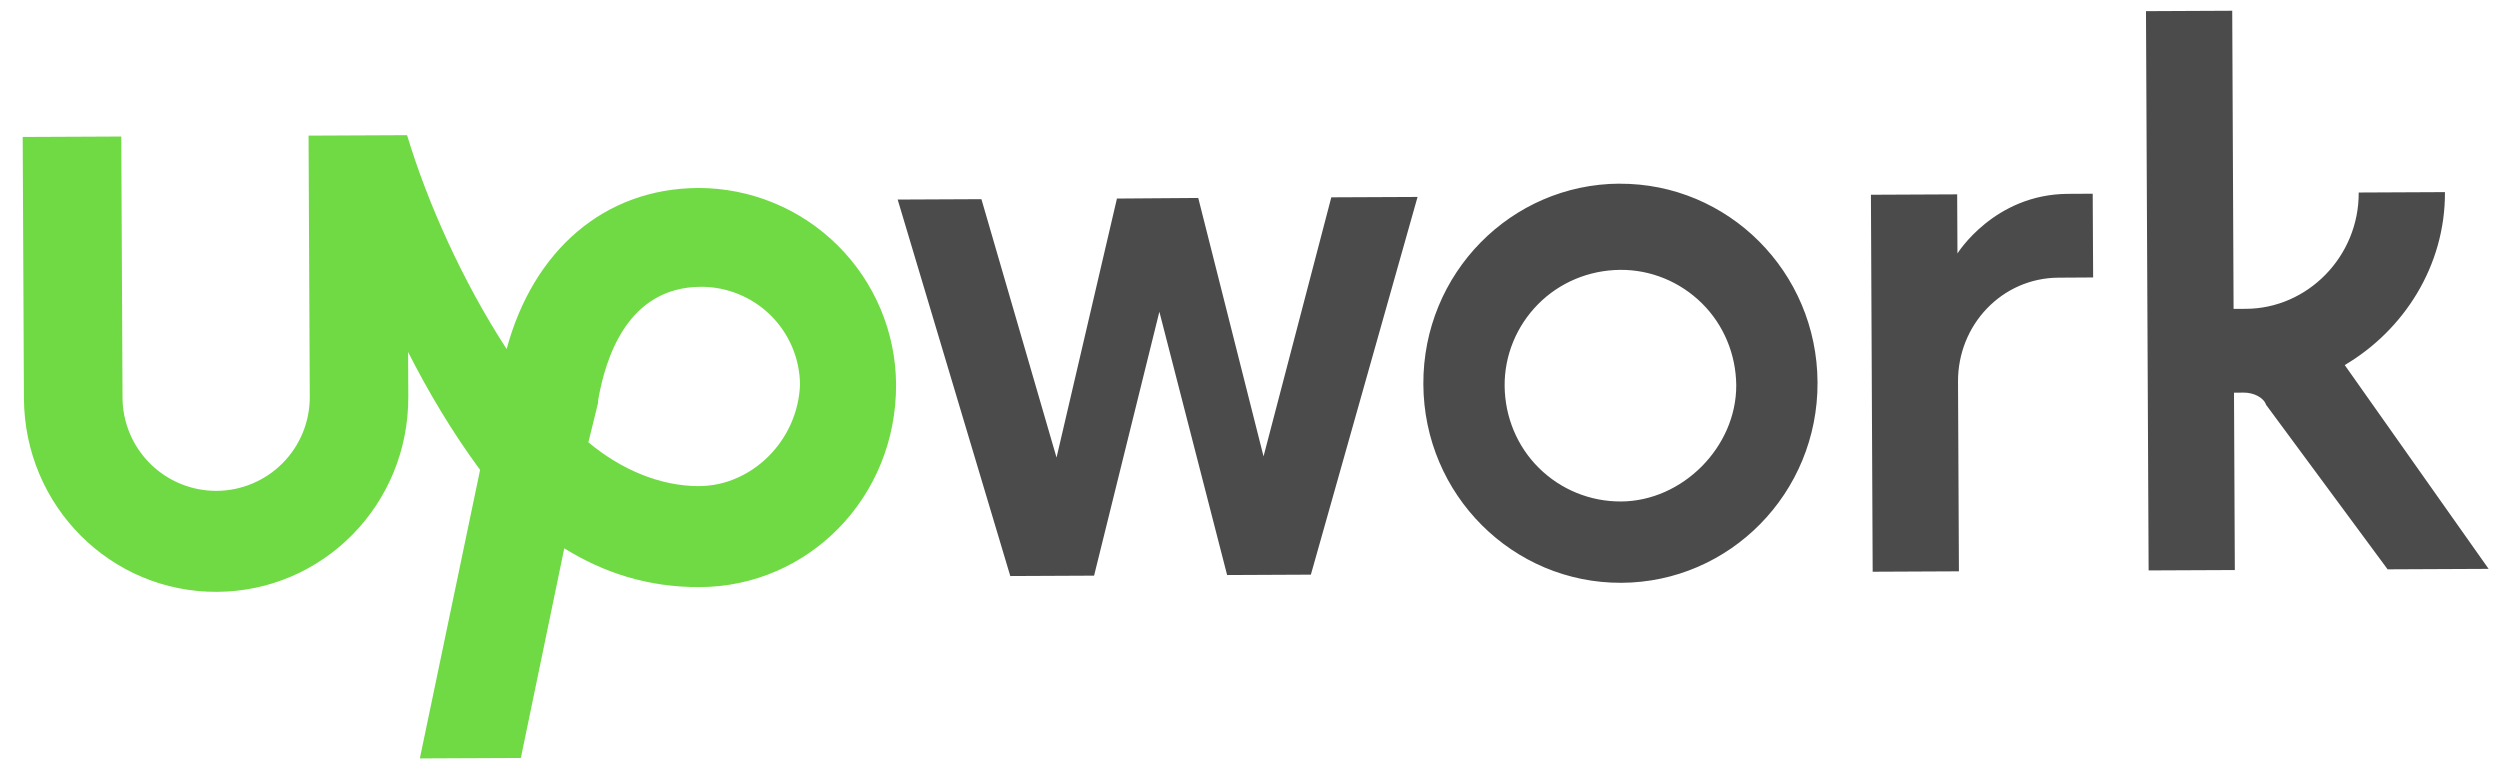
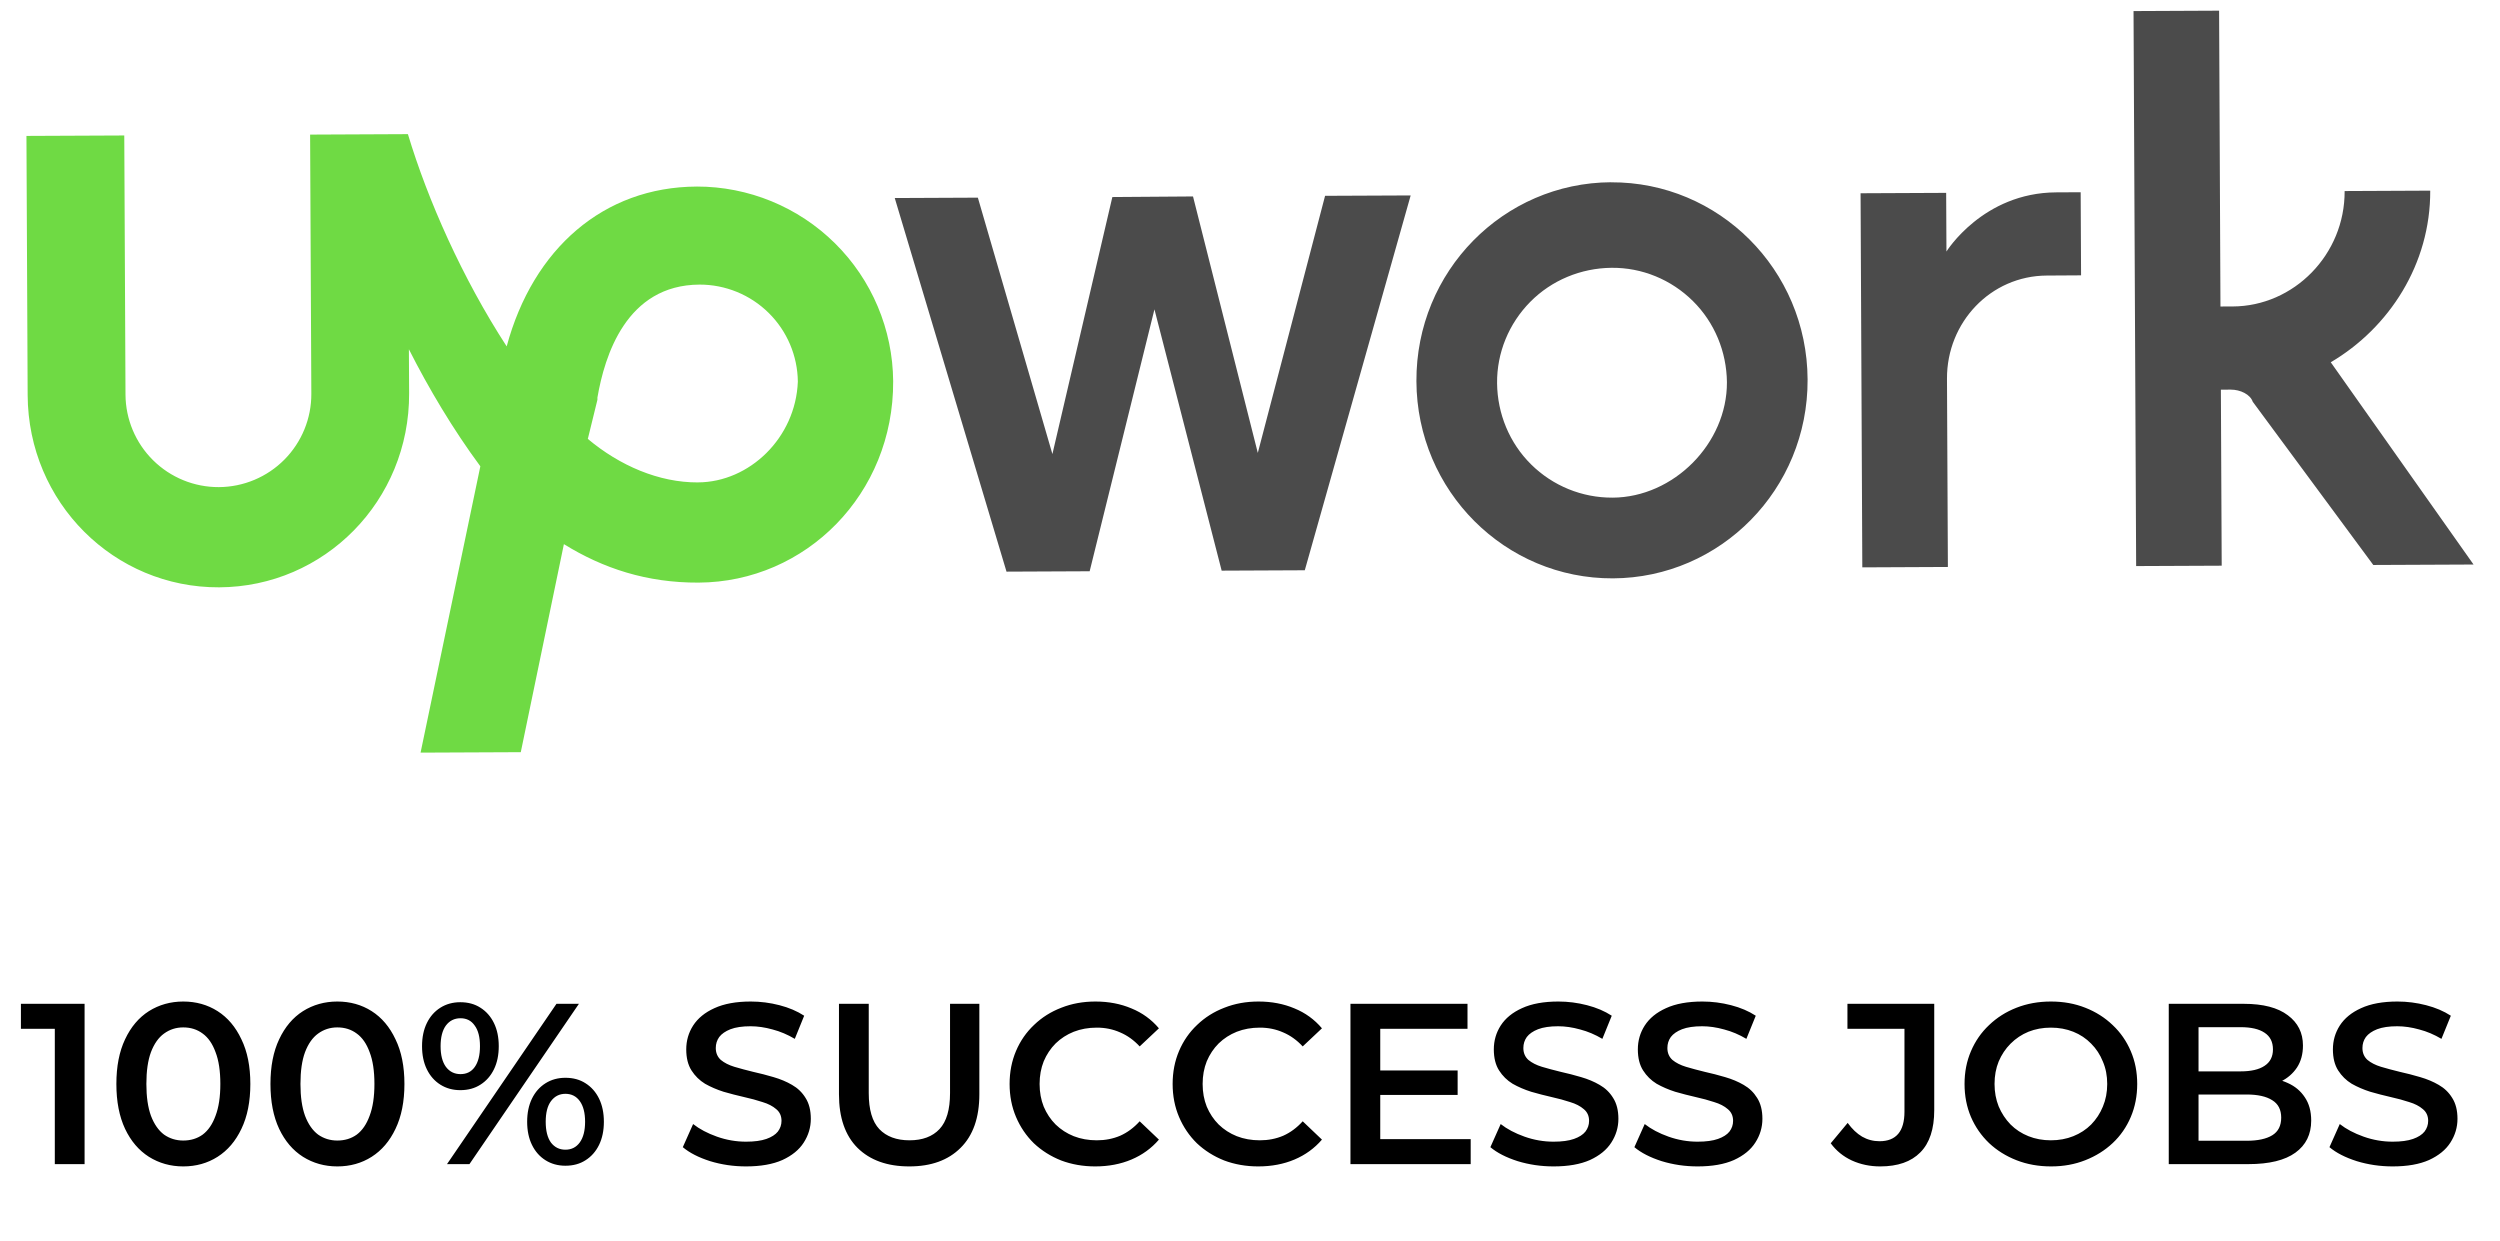
- <svg xmlns="http://www.w3.org/2000/svg" width="130" height="40" viewBox="0 0 130 40" fill="none">
-   <path d="M84.214 9.55C78.579 9.577 73.989 14.209 74.014 19.976C74.04 25.743 78.677 30.331 84.312 30.306C89.947 30.28 94.539 25.647 94.512 19.882C94.485 14.117 89.85 9.526 84.212 9.553L84.214 9.55ZM84.292 26.076C82.694 26.086 81.159 25.459 80.024 24.335C78.888 23.212 78.259 21.681 78.241 20.083C78.224 18.486 78.859 16.95 79.983 15.815C81.106 14.68 82.637 14.05 84.234 14.033C85.832 14.015 87.367 14.65 88.503 15.774C89.638 16.897 90.267 18.428 90.285 20.026C90.301 23.232 87.497 26.061 84.292 26.077V26.076ZM107.045 14.439C104.098 14.453 101.803 16.897 101.817 19.845L101.864 29.709L97.379 29.73L97.288 10.127L101.773 10.106L101.788 13.18C101.788 13.18 103.694 10.097 107.539 10.08L108.821 10.073L108.843 14.428L107.045 14.439ZM62.309 10.294L65.704 23.732L69.228 10.261L73.713 10.241L68.165 29.882L63.81 29.902L60.287 16.21L56.892 29.934L52.535 29.954L46.679 10.377L51.034 10.357L54.94 23.793L58.081 10.325L62.309 10.294ZM121.926 18.983C124.991 17.176 127.156 13.834 127.138 9.99L122.653 10.011C122.67 13.343 119.99 16.047 116.787 16.059L116.146 16.061L116.076 0.559L111.591 0.58L111.728 29.662L116.211 29.642L116.168 20.419L116.68 20.416C117.193 20.414 117.707 20.668 117.838 21.052L124.156 29.605L129.408 29.581L121.926 18.983Z" fill="#4B4B4B" />
-   <path d="M36.298 9.776C31.431 9.8 27.729 13.02 26.345 18.151C24.021 14.574 22.208 10.483 21.168 7.029L16.045 7.053L16.108 20.633C16.114 21.924 15.607 23.165 14.698 24.082C13.789 24.999 12.553 25.518 11.262 25.525C9.971 25.53 8.731 25.023 7.813 24.114C6.896 23.206 6.377 21.97 6.371 20.679L6.306 7.099L1.18 7.122L1.244 20.702C1.271 26.337 5.773 30.803 11.284 30.776C16.794 30.749 21.258 26.245 21.232 20.608L21.22 18.302C22.253 20.346 23.545 22.517 24.965 24.434L21.832 39.438L27.084 39.414L29.342 28.513C31.398 29.786 33.695 30.542 36.397 30.529C42.034 30.502 46.626 25.87 46.596 19.976C46.575 17.261 45.48 14.664 43.551 12.753C41.622 10.841 39.014 9.771 36.299 9.775L36.298 9.776ZM36.371 25.279C34.321 25.288 32.268 24.401 30.596 22.999L31.099 20.948V20.831C31.475 18.649 32.607 14.929 36.452 14.913C37.807 14.911 39.109 15.444 40.074 16.397C41.038 17.349 41.587 18.644 41.601 20C41.486 22.947 39.063 25.265 36.372 25.277L36.371 25.279Z" fill="#6FDA44" />
+ <svg xmlns="http://www.w3.org/2000/svg" width="131" height="65" viewBox="0 0 131 65" fill="none">
+   <path d="M84.42 9.55C78.785 9.577 74.194 14.209 74.22 19.976C74.246 25.743 78.882 30.331 84.518 30.306C90.153 30.28 94.745 25.647 94.718 19.882C94.691 14.117 90.055 9.526 84.418 9.553L84.42 9.55ZM84.498 26.076C82.9 26.086 81.365 25.459 80.23 24.335C79.094 23.212 78.465 21.681 78.447 20.083C78.43 18.486 79.065 16.95 80.188 15.815C81.312 14.68 82.842 14.05 84.44 14.033C86.038 14.015 87.573 14.65 88.708 15.774C89.844 16.897 90.473 18.428 90.491 20.026C90.507 23.232 87.702 26.061 84.498 26.077V26.076ZM107.251 14.439C104.304 14.453 102.008 16.897 102.022 19.845L102.069 29.709L97.585 29.73L97.494 10.127L101.979 10.106L101.994 13.18C101.994 13.18 103.9 10.097 107.745 10.08L109.027 10.073L109.048 14.428L107.251 14.439ZM62.514 10.294L65.909 23.732L69.434 10.261L73.919 10.241L68.371 29.882L64.015 29.902L60.493 16.21L57.098 29.934L52.741 29.954L46.885 10.377L51.24 10.357L55.146 23.793L58.287 10.325L62.514 10.294ZM122.132 18.983C125.197 17.176 127.361 13.834 127.344 9.99L122.859 10.011C122.875 13.343 120.195 16.047 116.993 16.059L116.352 16.061L116.281 0.559L111.797 0.58L111.934 29.662L116.417 29.642L116.374 20.419L116.886 20.416C117.399 20.414 117.913 20.668 118.044 21.052L124.361 29.605L129.614 29.581L122.132 18.983Z" fill="#4B4B4B" />
+   <path d="M36.503 9.776C31.636 9.8 27.935 13.02 26.55 18.151C24.227 14.574 22.414 10.483 21.374 7.029L16.25 7.053L16.314 20.633C16.32 21.924 15.812 23.165 14.904 24.082C13.995 24.999 12.759 25.518 11.468 25.525C10.177 25.53 8.936 25.023 8.019 24.114C7.102 23.206 6.583 21.97 6.576 20.679L6.512 7.099L1.386 7.122L1.449 20.702C1.476 26.337 5.979 30.803 11.489 30.776C17 30.749 21.463 26.245 21.438 20.608L21.426 18.302C22.459 20.346 23.75 22.517 25.17 24.434L22.038 39.438L27.289 39.414L29.548 28.513C31.603 29.786 33.901 30.542 36.602 30.529C42.24 30.502 46.832 25.87 46.802 19.976C46.781 17.261 45.686 14.664 43.757 12.753C41.827 10.841 39.22 9.771 36.505 9.775L36.503 9.776ZM36.576 25.279C34.527 25.288 32.474 24.401 30.802 22.999L31.305 20.948V20.831C31.681 18.649 32.813 14.929 36.657 14.913C38.013 14.911 39.315 15.444 40.279 16.397C41.243 17.349 41.793 18.644 41.807 20C41.692 22.947 39.269 25.265 36.578 25.277L36.576 25.279Z" fill="#6FDA44" />
+   <path d="M2.872 61V53.2L3.556 53.908H1.096V52.6H4.432V61H2.872ZM9.602 61.12C8.938 61.12 8.338 60.952 7.802 60.616C7.274 60.28 6.858 59.792 6.554 59.152C6.25 58.504 6.098 57.72 6.098 56.8C6.098 55.88 6.25 55.1 6.554 54.46C6.858 53.812 7.274 53.32 7.802 52.984C8.338 52.648 8.938 52.48 9.602 52.48C10.274 52.48 10.874 52.648 11.402 52.984C11.93 53.32 12.346 53.812 12.65 54.46C12.962 55.1 13.118 55.88 13.118 56.8C13.118 57.72 12.962 58.504 12.65 59.152C12.346 59.792 11.93 60.28 11.402 60.616C10.874 60.952 10.274 61.12 9.602 61.12ZM9.602 59.764C9.994 59.764 10.334 59.66 10.622 59.452C10.91 59.236 11.134 58.908 11.294 58.468C11.462 58.028 11.546 57.472 11.546 56.8C11.546 56.12 11.462 55.564 11.294 55.132C11.134 54.692 10.91 54.368 10.622 54.16C10.334 53.944 9.994 53.836 9.602 53.836C9.226 53.836 8.89 53.944 8.594 54.16C8.306 54.368 8.078 54.692 7.91 55.132C7.75 55.564 7.67 56.12 7.67 56.8C7.67 57.472 7.75 58.028 7.91 58.468C8.078 58.908 8.306 59.236 8.594 59.452C8.89 59.66 9.226 59.764 9.602 59.764ZM17.676 61.12C17.012 61.12 16.412 60.952 15.876 60.616C15.348 60.28 14.932 59.792 14.628 59.152C14.324 58.504 14.172 57.72 14.172 56.8C14.172 55.88 14.324 55.1 14.628 54.46C14.932 53.812 15.348 53.32 15.876 52.984C16.412 52.648 17.012 52.48 17.676 52.48C18.348 52.48 18.948 52.648 19.476 52.984C20.004 53.32 20.42 53.812 20.724 54.46C21.036 55.1 21.192 55.88 21.192 56.8C21.192 57.72 21.036 58.504 20.724 59.152C20.42 59.792 20.004 60.28 19.476 60.616C18.948 60.952 18.348 61.12 17.676 61.12ZM17.676 59.764C18.068 59.764 18.408 59.66 18.696 59.452C18.984 59.236 19.208 58.908 19.368 58.468C19.536 58.028 19.62 57.472 19.62 56.8C19.62 56.12 19.536 55.564 19.368 55.132C19.208 54.692 18.984 54.368 18.696 54.16C18.408 53.944 18.068 53.836 17.676 53.836C17.3 53.836 16.964 53.944 16.668 54.16C16.38 54.368 16.152 54.692 15.984 55.132C15.824 55.564 15.744 56.12 15.744 56.8C15.744 57.472 15.824 58.028 15.984 58.468C16.152 58.908 16.38 59.236 16.668 59.452C16.964 59.66 17.3 59.764 17.676 59.764ZM23.423 61L29.159 52.6H30.335L24.599 61H23.423ZM24.119 57.124C23.727 57.124 23.379 57.028 23.075 56.836C22.771 56.644 22.535 56.376 22.367 56.032C22.199 55.688 22.115 55.284 22.115 54.82C22.115 54.356 22.199 53.952 22.367 53.608C22.535 53.264 22.771 52.996 23.075 52.804C23.379 52.612 23.727 52.516 24.119 52.516C24.527 52.516 24.879 52.612 25.175 52.804C25.479 52.996 25.715 53.264 25.883 53.608C26.051 53.952 26.135 54.356 26.135 54.82C26.135 55.284 26.051 55.688 25.883 56.032C25.715 56.376 25.479 56.644 25.175 56.836C24.879 57.028 24.527 57.124 24.119 57.124ZM24.131 56.284C24.451 56.284 24.699 56.16 24.875 55.912C25.059 55.656 25.151 55.292 25.151 54.82C25.151 54.348 25.059 53.988 24.875 53.74C24.699 53.484 24.451 53.356 24.131 53.356C23.811 53.356 23.555 53.484 23.363 53.74C23.179 53.996 23.087 54.356 23.087 54.82C23.087 55.284 23.179 55.644 23.363 55.9C23.555 56.156 23.811 56.284 24.131 56.284ZM29.627 61.084C29.235 61.084 28.887 60.988 28.583 60.796C28.279 60.604 28.043 60.336 27.875 59.992C27.707 59.648 27.623 59.244 27.623 58.78C27.623 58.316 27.707 57.912 27.875 57.568C28.043 57.224 28.279 56.956 28.583 56.764C28.887 56.572 29.235 56.476 29.627 56.476C30.035 56.476 30.387 56.572 30.683 56.764C30.987 56.956 31.223 57.224 31.391 57.568C31.559 57.912 31.643 58.316 31.643 58.78C31.643 59.244 31.559 59.648 31.391 59.992C31.223 60.336 30.987 60.604 30.683 60.796C30.387 60.988 30.035 61.084 29.627 61.084ZM29.627 60.244C29.947 60.244 30.199 60.116 30.383 59.86C30.567 59.604 30.659 59.244 30.659 58.78C30.659 58.316 30.567 57.956 30.383 57.7C30.199 57.444 29.947 57.316 29.627 57.316C29.315 57.316 29.063 57.444 28.871 57.7C28.687 57.948 28.595 58.308 28.595 58.78C28.595 59.252 28.687 59.616 28.871 59.872C29.063 60.12 29.315 60.244 29.627 60.244ZM39.091 61.12C38.435 61.12 37.807 61.028 37.207 60.844C36.607 60.652 36.131 60.408 35.779 60.112L36.319 58.9C36.655 59.164 37.071 59.384 37.567 59.56C38.063 59.736 38.571 59.824 39.091 59.824C39.531 59.824 39.887 59.776 40.159 59.68C40.431 59.584 40.631 59.456 40.759 59.296C40.887 59.128 40.951 58.94 40.951 58.732C40.951 58.476 40.859 58.272 40.675 58.12C40.491 57.96 40.251 57.836 39.955 57.748C39.667 57.652 39.343 57.564 38.983 57.484C38.631 57.404 38.275 57.312 37.915 57.208C37.563 57.096 37.239 56.956 36.943 56.788C36.655 56.612 36.419 56.38 36.235 56.092C36.051 55.804 35.959 55.436 35.959 54.988C35.959 54.532 36.079 54.116 36.319 53.74C36.567 53.356 36.939 53.052 37.435 52.828C37.939 52.596 38.575 52.48 39.343 52.48C39.847 52.48 40.347 52.544 40.843 52.672C41.339 52.8 41.771 52.984 42.139 53.224L41.647 54.436C41.271 54.212 40.883 54.048 40.483 53.944C40.083 53.832 39.699 53.776 39.331 53.776C38.899 53.776 38.547 53.828 38.275 53.932C38.011 54.036 37.815 54.172 37.687 54.34C37.567 54.508 37.507 54.7 37.507 54.916C37.507 55.172 37.595 55.38 37.771 55.54C37.955 55.692 38.191 55.812 38.479 55.9C38.775 55.988 39.103 56.076 39.463 56.164C39.823 56.244 40.179 56.336 40.531 56.44C40.891 56.544 41.215 56.68 41.503 56.848C41.799 57.016 42.035 57.244 42.211 57.532C42.395 57.82 42.487 58.184 42.487 58.624C42.487 59.072 42.363 59.488 42.115 59.872C41.875 60.248 41.503 60.552 40.999 60.784C40.495 61.008 39.859 61.12 39.091 61.12ZM47.646 61.12C46.494 61.12 45.59 60.796 44.934 60.148C44.286 59.5 43.962 58.564 43.962 57.34V52.6H45.522V57.28C45.522 58.144 45.706 58.772 46.074 59.164C46.45 59.556 46.978 59.752 47.658 59.752C48.338 59.752 48.862 59.556 49.23 59.164C49.598 58.772 49.782 58.144 49.782 57.28V52.6H51.318V57.34C51.318 58.564 50.99 59.5 50.334 60.148C49.686 60.796 48.79 61.12 47.646 61.12ZM57.391 61.12C56.751 61.12 56.155 61.016 55.603 60.808C55.059 60.592 54.583 60.292 54.175 59.908C53.775 59.516 53.463 59.056 53.239 58.528C53.015 58 52.903 57.424 52.903 56.8C52.903 56.176 53.015 55.6 53.239 55.072C53.463 54.544 53.779 54.088 54.187 53.704C54.595 53.312 55.071 53.012 55.615 52.804C56.159 52.588 56.755 52.48 57.403 52.48C58.091 52.48 58.719 52.6 59.287 52.84C59.855 53.072 60.335 53.42 60.727 53.884L59.719 54.832C59.415 54.504 59.075 54.26 58.699 54.1C58.323 53.932 57.915 53.848 57.475 53.848C57.035 53.848 56.631 53.92 56.263 54.064C55.903 54.208 55.587 54.412 55.315 54.676C55.051 54.94 54.843 55.252 54.691 55.612C54.547 55.972 54.475 56.368 54.475 56.8C54.475 57.232 54.547 57.628 54.691 57.988C54.843 58.348 55.051 58.66 55.315 58.924C55.587 59.188 55.903 59.392 56.263 59.536C56.631 59.68 57.035 59.752 57.475 59.752C57.915 59.752 58.323 59.672 58.699 59.512C59.075 59.344 59.415 59.092 59.719 58.756L60.727 59.716C60.335 60.172 59.855 60.52 59.287 60.76C58.719 61 58.087 61.12 57.391 61.12ZM65.934 61.12C65.294 61.12 64.698 61.016 64.146 60.808C63.602 60.592 63.126 60.292 62.718 59.908C62.318 59.516 62.006 59.056 61.782 58.528C61.558 58 61.446 57.424 61.446 56.8C61.446 56.176 61.558 55.6 61.782 55.072C62.006 54.544 62.322 54.088 62.73 53.704C63.138 53.312 63.614 53.012 64.158 52.804C64.702 52.588 65.298 52.48 65.946 52.48C66.634 52.48 67.262 52.6 67.83 52.84C68.398 53.072 68.878 53.42 69.27 53.884L68.262 54.832C67.958 54.504 67.618 54.26 67.242 54.1C66.866 53.932 66.458 53.848 66.018 53.848C65.578 53.848 65.174 53.92 64.806 54.064C64.446 54.208 64.13 54.412 63.858 54.676C63.594 54.94 63.386 55.252 63.234 55.612C63.09 55.972 63.018 56.368 63.018 56.8C63.018 57.232 63.09 57.628 63.234 57.988C63.386 58.348 63.594 58.66 63.858 58.924C64.13 59.188 64.446 59.392 64.806 59.536C65.174 59.68 65.578 59.752 66.018 59.752C66.458 59.752 66.866 59.672 67.242 59.512C67.618 59.344 67.958 59.092 68.262 58.756L69.27 59.716C68.878 60.172 68.398 60.52 67.83 60.76C67.262 61 66.63 61.12 65.934 61.12ZM72.204 56.092H76.38V57.376H72.204V56.092ZM72.325 59.692H77.064V61H70.764V52.6H76.897V53.908H72.325V59.692ZM81.408 61.12C80.752 61.12 80.124 61.028 79.524 60.844C78.924 60.652 78.448 60.408 78.096 60.112L78.636 58.9C78.972 59.164 79.388 59.384 79.884 59.56C80.38 59.736 80.888 59.824 81.408 59.824C81.848 59.824 82.204 59.776 82.476 59.68C82.748 59.584 82.948 59.456 83.076 59.296C83.204 59.128 83.268 58.94 83.268 58.732C83.268 58.476 83.176 58.272 82.992 58.12C82.808 57.96 82.568 57.836 82.272 57.748C81.984 57.652 81.66 57.564 81.3 57.484C80.948 57.404 80.592 57.312 80.232 57.208C79.88 57.096 79.556 56.956 79.26 56.788C78.972 56.612 78.736 56.38 78.552 56.092C78.368 55.804 78.276 55.436 78.276 54.988C78.276 54.532 78.396 54.116 78.636 53.74C78.884 53.356 79.256 53.052 79.752 52.828C80.256 52.596 80.892 52.48 81.66 52.48C82.164 52.48 82.664 52.544 83.16 52.672C83.656 52.8 84.088 52.984 84.456 53.224L83.964 54.436C83.588 54.212 83.2 54.048 82.8 53.944C82.4 53.832 82.016 53.776 81.648 53.776C81.216 53.776 80.864 53.828 80.592 53.932C80.328 54.036 80.132 54.172 80.004 54.34C79.884 54.508 79.824 54.7 79.824 54.916C79.824 55.172 79.912 55.38 80.088 55.54C80.272 55.692 80.508 55.812 80.796 55.9C81.092 55.988 81.42 56.076 81.78 56.164C82.14 56.244 82.496 56.336 82.848 56.44C83.208 56.544 83.532 56.68 83.82 56.848C84.116 57.016 84.352 57.244 84.528 57.532C84.712 57.82 84.804 58.184 84.804 58.624C84.804 59.072 84.68 59.488 84.432 59.872C84.192 60.248 83.82 60.552 83.316 60.784C82.812 61.008 82.176 61.12 81.408 61.12ZM88.954 61.12C88.299 61.12 87.671 61.028 87.07 60.844C86.471 60.652 85.995 60.408 85.642 60.112L86.183 58.9C86.519 59.164 86.934 59.384 87.43 59.56C87.927 59.736 88.434 59.824 88.954 59.824C89.394 59.824 89.751 59.776 90.022 59.68C90.294 59.584 90.495 59.456 90.623 59.296C90.751 59.128 90.814 58.94 90.814 58.732C90.814 58.476 90.722 58.272 90.538 58.12C90.355 57.96 90.115 57.836 89.819 57.748C89.531 57.652 89.207 57.564 88.847 57.484C88.495 57.404 88.138 57.312 87.778 57.208C87.427 57.096 87.103 56.956 86.806 56.788C86.519 56.612 86.282 56.38 86.099 56.092C85.915 55.804 85.823 55.436 85.823 54.988C85.823 54.532 85.942 54.116 86.183 53.74C86.43 53.356 86.802 53.052 87.299 52.828C87.802 52.596 88.439 52.48 89.207 52.48C89.71 52.48 90.21 52.544 90.707 52.672C91.203 52.8 91.635 52.984 92.002 53.224L91.51 54.436C91.135 54.212 90.746 54.048 90.347 53.944C89.947 53.832 89.562 53.776 89.195 53.776C88.763 53.776 88.41 53.828 88.138 53.932C87.874 54.036 87.678 54.172 87.55 54.34C87.43 54.508 87.371 54.7 87.371 54.916C87.371 55.172 87.459 55.38 87.635 55.54C87.819 55.692 88.055 55.812 88.343 55.9C88.638 55.988 88.966 56.076 89.326 56.164C89.686 56.244 90.043 56.336 90.394 56.44C90.754 56.544 91.079 56.68 91.367 56.848C91.662 57.016 91.898 57.244 92.075 57.532C92.258 57.82 92.35 58.184 92.35 58.624C92.35 59.072 92.227 59.488 91.978 59.872C91.739 60.248 91.367 60.552 90.862 60.784C90.359 61.008 89.722 61.12 88.954 61.12ZM98.522 61.12C97.986 61.12 97.49 61.016 97.034 60.808C96.586 60.6 96.218 60.3 95.93 59.908L96.818 58.84C97.05 59.16 97.302 59.4 97.574 59.56C97.854 59.72 98.158 59.8 98.486 59.8C99.358 59.8 99.794 59.284 99.794 58.252V53.908H96.806V52.6H101.354V58.168C101.354 59.16 101.11 59.9 100.622 60.388C100.142 60.876 99.442 61.12 98.522 61.12ZM107.478 61.12C106.822 61.12 106.218 61.012 105.666 60.796C105.114 60.58 104.634 60.28 104.226 59.896C103.818 59.504 103.502 59.048 103.278 58.528C103.054 58 102.942 57.424 102.942 56.8C102.942 56.176 103.054 55.604 103.278 55.084C103.502 54.556 103.818 54.1 104.226 53.716C104.634 53.324 105.114 53.02 105.666 52.804C106.218 52.588 106.818 52.48 107.466 52.48C108.122 52.48 108.722 52.588 109.266 52.804C109.818 53.02 110.298 53.324 110.706 53.716C111.114 54.1 111.43 54.556 111.654 55.084C111.878 55.604 111.99 56.176 111.99 56.8C111.99 57.424 111.878 58 111.654 58.528C111.43 59.056 111.114 59.512 110.706 59.896C110.298 60.28 109.818 60.58 109.266 60.796C108.722 61.012 108.126 61.12 107.478 61.12ZM107.466 59.752C107.89 59.752 108.282 59.68 108.642 59.536C109.002 59.392 109.314 59.188 109.578 58.924C109.842 58.652 110.046 58.34 110.19 57.988C110.342 57.628 110.418 57.232 110.418 56.8C110.418 56.368 110.342 55.976 110.19 55.624C110.046 55.264 109.842 54.952 109.578 54.688C109.314 54.416 109.002 54.208 108.642 54.064C108.282 53.92 107.89 53.848 107.466 53.848C107.042 53.848 106.65 53.92 106.29 54.064C105.938 54.208 105.626 54.416 105.354 54.688C105.09 54.952 104.882 55.264 104.73 55.624C104.586 55.976 104.514 56.368 104.514 56.8C104.514 57.224 104.586 57.616 104.73 57.976C104.882 58.336 105.09 58.652 105.354 58.924C105.618 59.188 105.93 59.392 106.29 59.536C106.65 59.68 107.042 59.752 107.466 59.752ZM113.643 61V52.6H117.579C118.587 52.6 119.355 52.8 119.883 53.2C120.411 53.592 120.675 54.12 120.675 54.784C120.675 55.232 120.571 55.616 120.363 55.936C120.155 56.248 119.875 56.492 119.523 56.668C119.179 56.836 118.803 56.92 118.395 56.92L118.611 56.488C119.083 56.488 119.507 56.576 119.883 56.752C120.259 56.92 120.555 57.168 120.771 57.496C120.995 57.824 121.107 58.232 121.107 58.72C121.107 59.44 120.831 60 120.279 60.4C119.727 60.8 118.907 61 117.819 61H113.643ZM115.203 59.776H117.723C118.307 59.776 118.755 59.68 119.067 59.488C119.379 59.296 119.535 58.988 119.535 58.564C119.535 58.148 119.379 57.844 119.067 57.652C118.755 57.452 118.307 57.352 117.723 57.352H115.083V56.14H117.411C117.955 56.14 118.371 56.044 118.659 55.852C118.955 55.66 119.103 55.372 119.103 54.988C119.103 54.596 118.955 54.304 118.659 54.112C118.371 53.92 117.955 53.824 117.411 53.824H115.203V59.776ZM125.376 61.12C124.72 61.12 124.092 61.028 123.492 60.844C122.892 60.652 122.416 60.408 122.064 60.112L122.604 58.9C122.94 59.164 123.356 59.384 123.852 59.56C124.348 59.736 124.856 59.824 125.376 59.824C125.816 59.824 126.172 59.776 126.444 59.68C126.716 59.584 126.916 59.456 127.044 59.296C127.172 59.128 127.236 58.94 127.236 58.732C127.236 58.476 127.144 58.272 126.96 58.12C126.776 57.96 126.536 57.836 126.24 57.748C125.952 57.652 125.628 57.564 125.268 57.484C124.916 57.404 124.56 57.312 124.2 57.208C123.848 57.096 123.524 56.956 123.228 56.788C122.94 56.612 122.704 56.38 122.52 56.092C122.336 55.804 122.244 55.436 122.244 54.988C122.244 54.532 122.364 54.116 122.604 53.74C122.852 53.356 123.224 53.052 123.72 52.828C124.224 52.596 124.86 52.48 125.628 52.48C126.132 52.48 126.632 52.544 127.128 52.672C127.624 52.8 128.056 52.984 128.424 53.224L127.932 54.436C127.556 54.212 127.168 54.048 126.768 53.944C126.368 53.832 125.984 53.776 125.616 53.776C125.184 53.776 124.832 53.828 124.56 53.932C124.296 54.036 124.1 54.172 123.972 54.34C123.852 54.508 123.792 54.7 123.792 54.916C123.792 55.172 123.88 55.38 124.056 55.54C124.24 55.692 124.476 55.812 124.764 55.9C125.06 55.988 125.388 56.076 125.748 56.164C126.108 56.244 126.464 56.336 126.816 56.44C127.176 56.544 127.5 56.68 127.788 56.848C128.084 57.016 128.32 57.244 128.496 57.532C128.68 57.82 128.772 58.184 128.772 58.624C128.772 59.072 128.648 59.488 128.4 59.872C128.16 60.248 127.788 60.552 127.284 60.784C126.78 61.008 126.144 61.12 125.376 61.12Z" fill="black" />
</svg>
